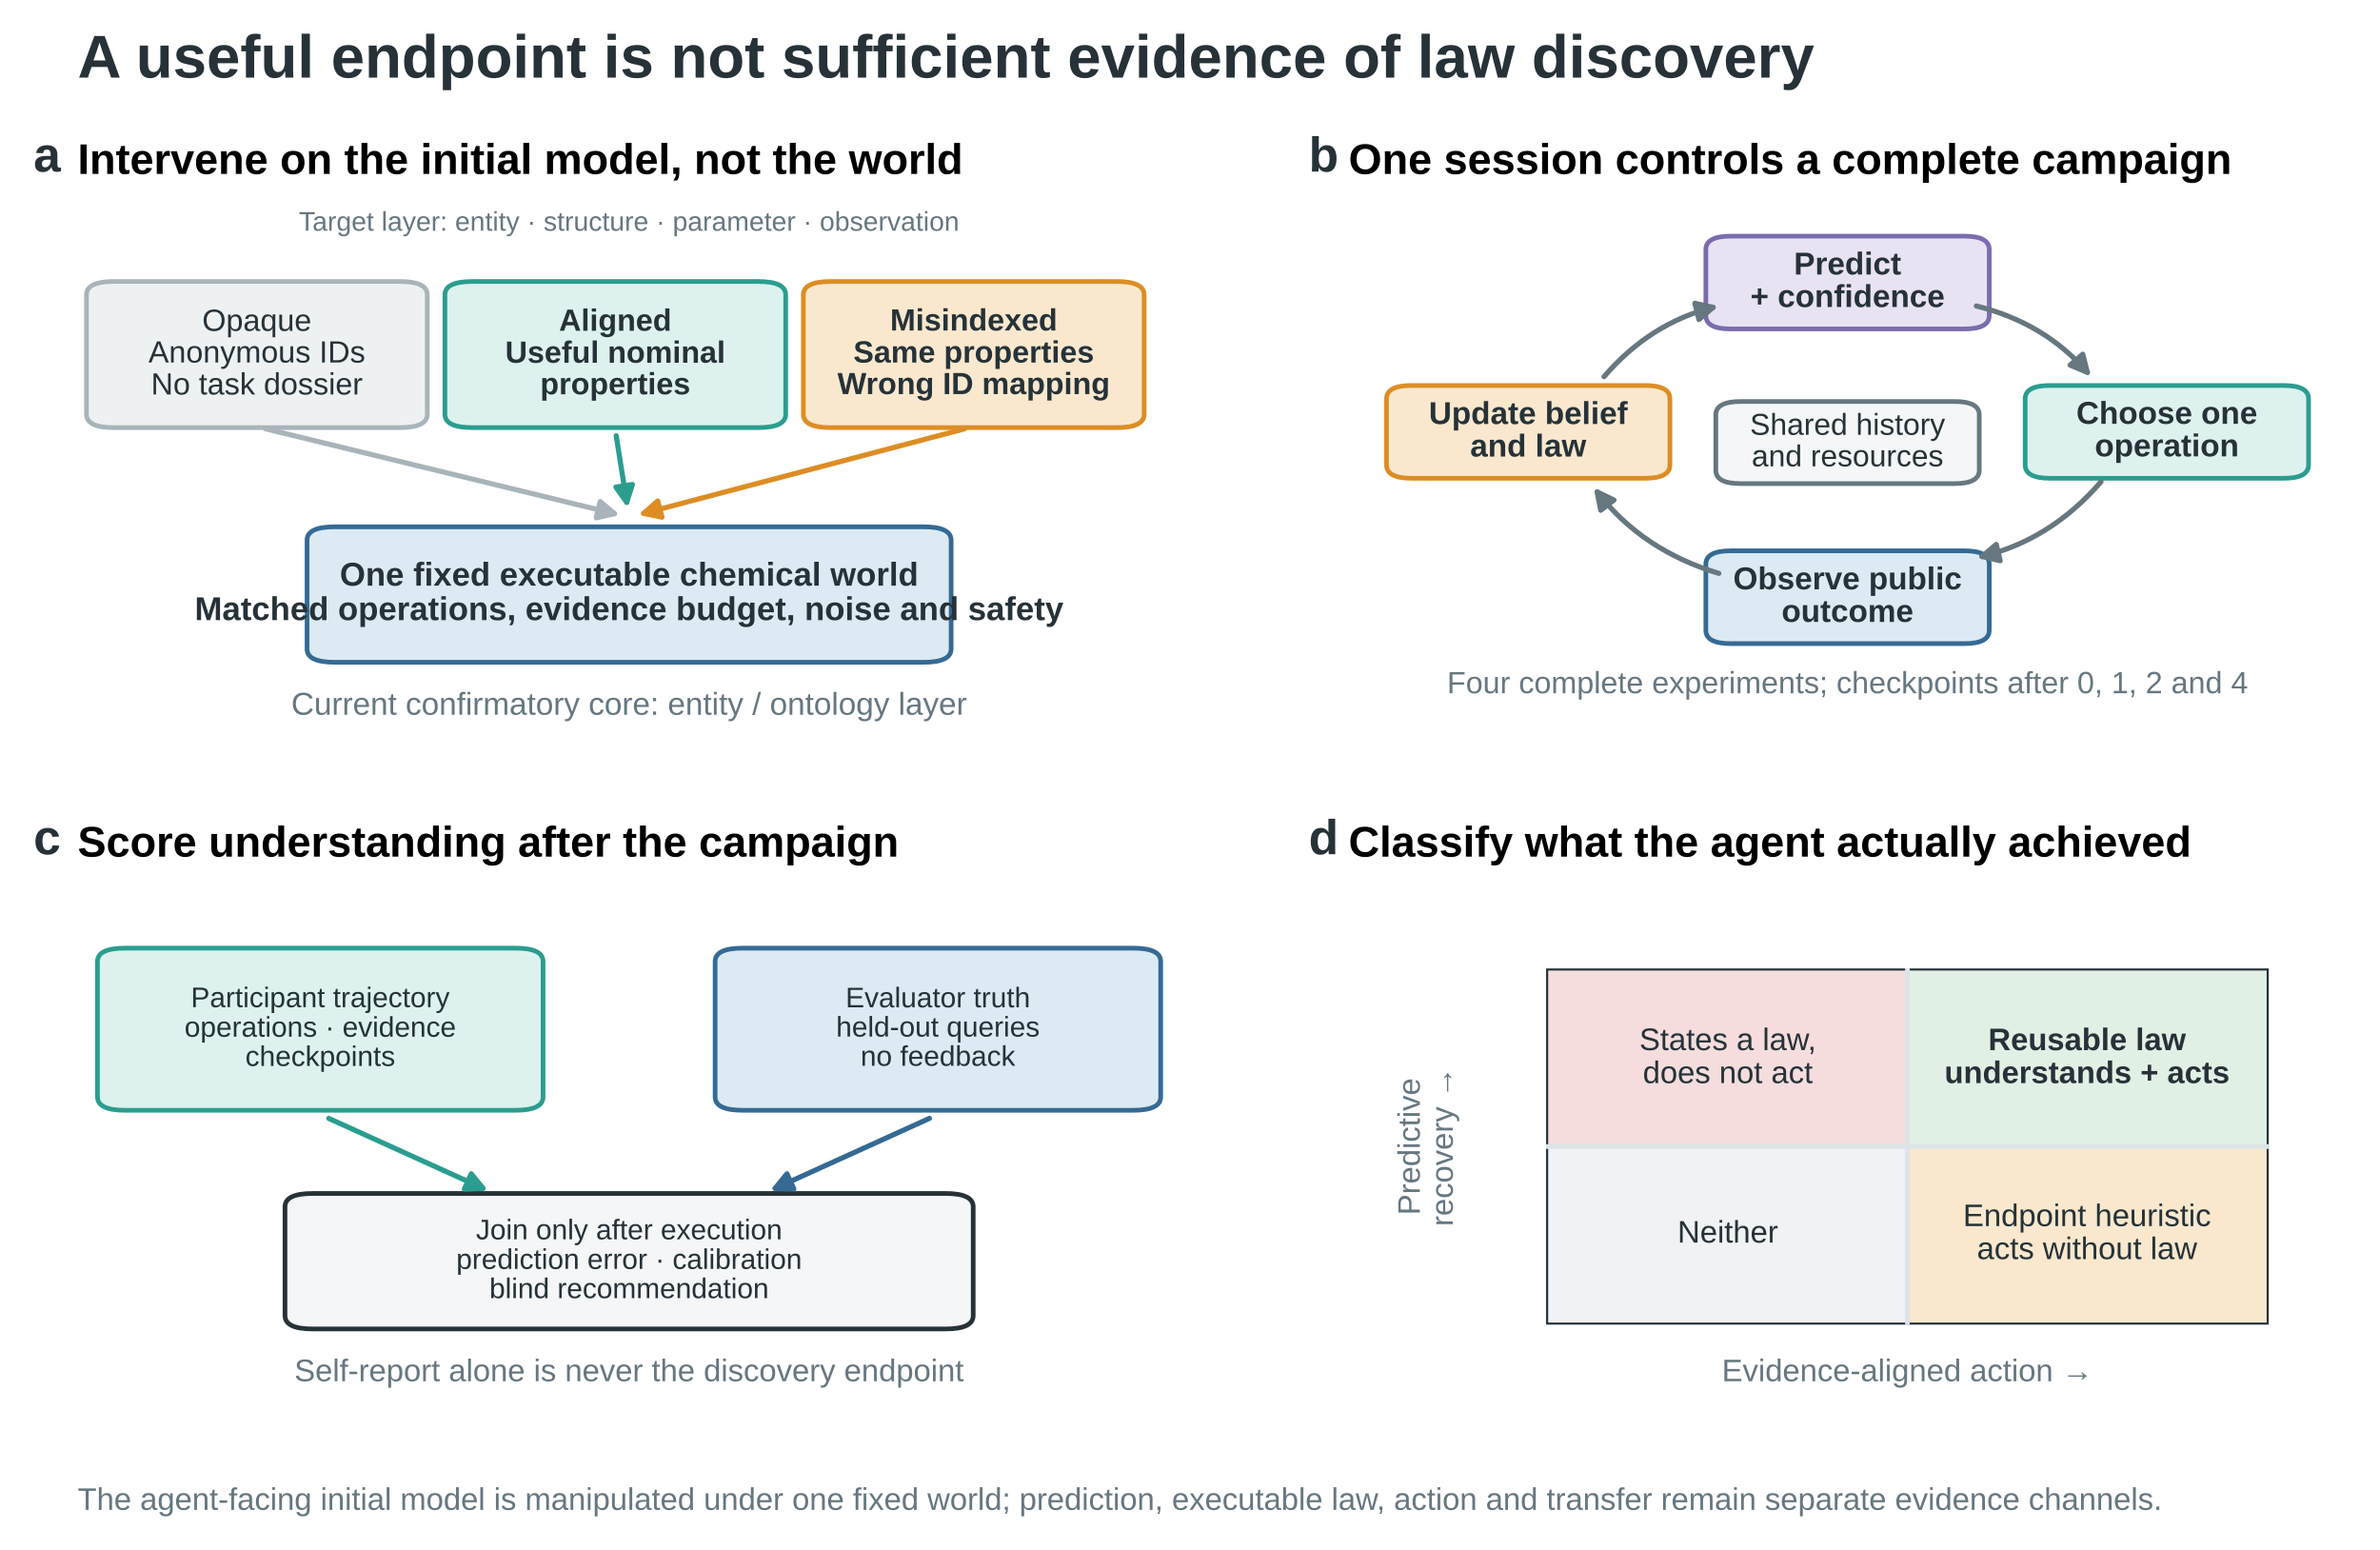
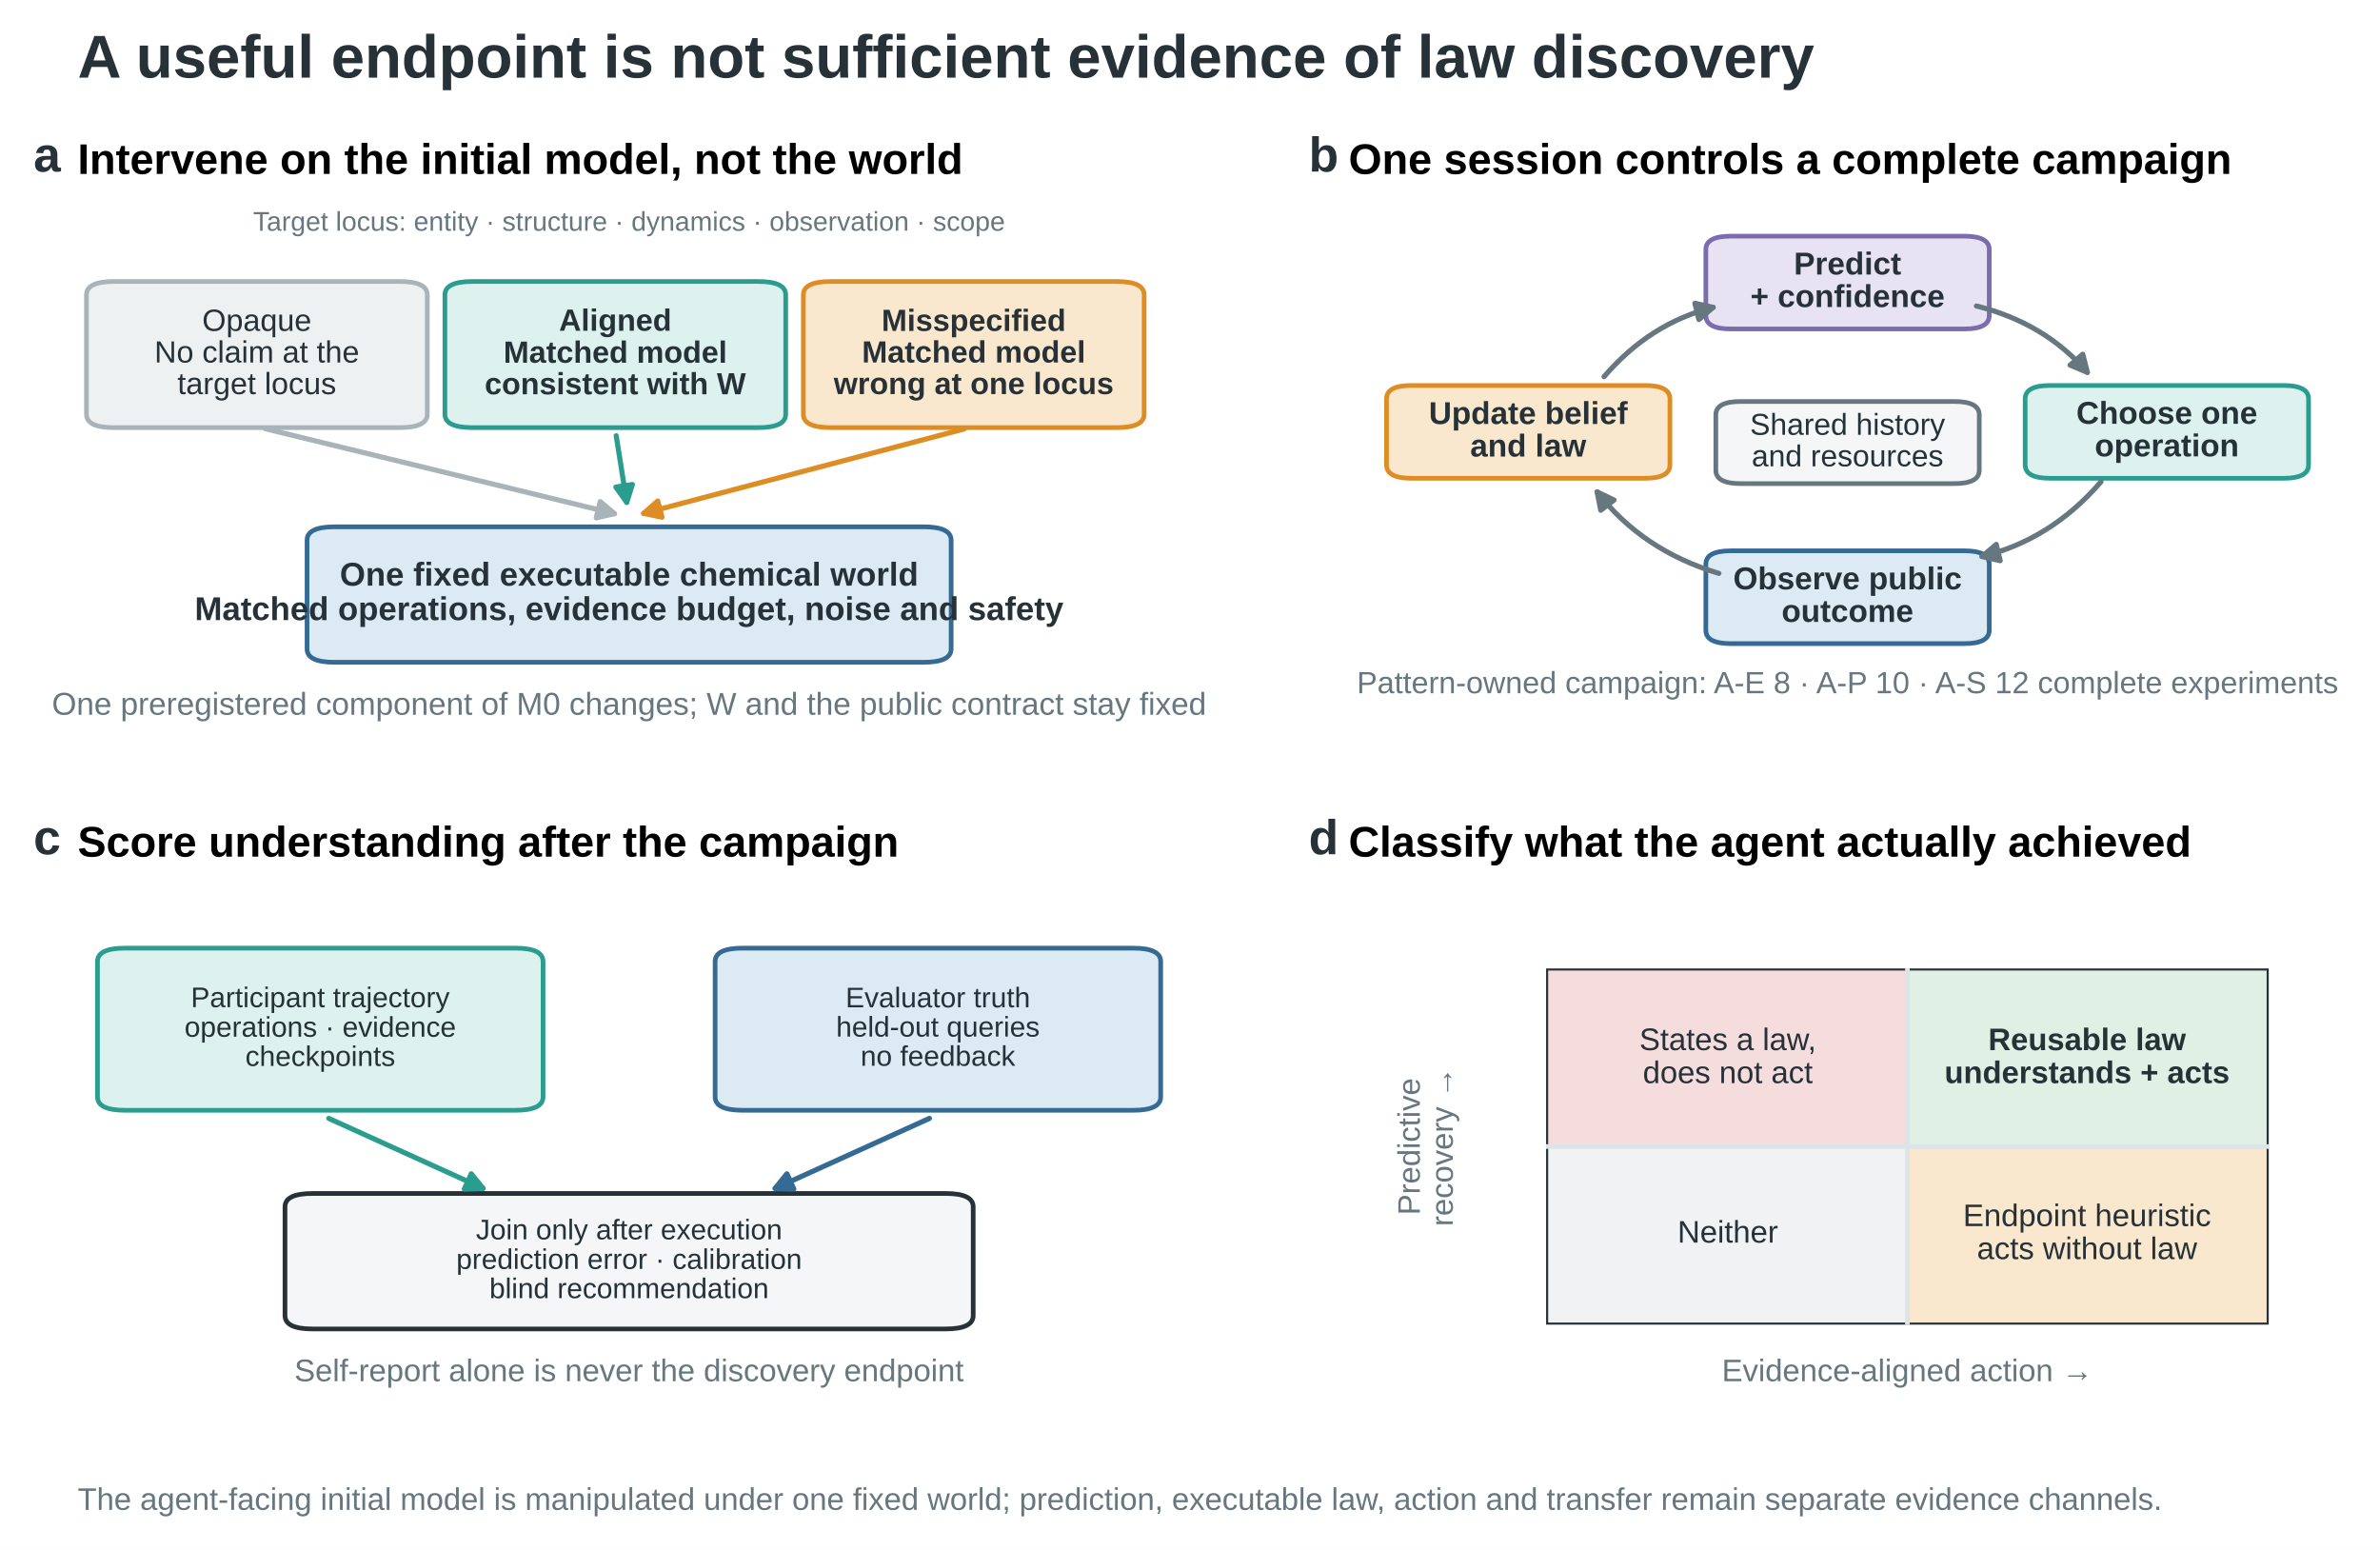
<svg xmlns="http://www.w3.org/2000/svg" width="511.171pt" height="332.866pt" viewBox="0 0 511.171 332.866" version="1.1">
  <defs>
    <style type="text/css">*{stroke-linejoin: round; stroke-linecap: butt}</style>
  </defs>
  <g id="figure_1">
    <g id="patch_1">
      <path d="M 0 332.866 L 511.171 332.866 L 511.171 0 L 0 0 z " style="fill: #ffffff" />
    </g>
    <g id="axes_1">
      <g id="patch_2">
        <path d="M 24.492 91.834 L 85.844 91.834 Q 91.766 91.834 91.766 88.97 L 91.766 63.314 Q 91.766 60.451 85.844 60.451 L 24.492 60.451 Q 18.57 60.451 18.57 63.314 L 18.57 88.97 Q 18.57 91.834 24.492 91.834 z " clip-path="url(#p7e78df8d4a)" style="fill: #eef1f2; stroke: #a8b4ba; stroke-linejoin: miter" />
      </g>
      <g id="patch_3">
        <path d="M 56.992 92.077 Q 95.083 101.341 131.98 110.314 " clip-path="url(#p7e78df8d4a)" style="fill: none; stroke: #a8b4ba; stroke-width: 1.1; stroke-linecap: round" />
        <path d="M 128.907 107.714 L 131.98 110.314 L 128.056 111.212 z " clip-path="url(#p7e78df8d4a)" style="fill: #a8b4ba; stroke: #a8b4ba; stroke-width: 1.1; stroke-linecap: round" />
      </g>
      <g id="patch_4">
        <path d="M 101.478 91.834 L 162.83 91.834 Q 168.752 91.834 168.752 88.97 L 168.752 63.314 Q 168.752 60.451 162.83 60.451 L 101.478 60.451 Q 95.556 60.451 95.556 63.314 L 95.556 88.97 Q 95.556 91.834 101.478 91.834 z " clip-path="url(#p7e78df8d4a)" style="fill: #ddf2ee; stroke: #2a9d8f; stroke-linejoin: miter" />
      </g>
      <g id="patch_5">
        <path d="M 132.348 93.578 Q 133.575 101.338 134.61 107.883 " clip-path="url(#p7e78df8d4a)" style="fill: none; stroke: #2a9d8f; stroke-width: 1.1; stroke-linecap: round" />
        <path d="M 135.826 104.046 L 134.61 107.883 L 132.27 104.609 z " clip-path="url(#p7e78df8d4a)" style="fill: #2a9d8f; stroke: #2a9d8f; stroke-width: 1.1; stroke-linecap: round" />
      </g>
      <g id="patch_6">
        <path d="M 178.464 91.834 L 239.816 91.834 Q 245.738 91.834 245.738 88.97 L 245.738 63.314 Q 245.738 60.451 239.816 60.451 L 178.464 60.451 Q 172.542 60.451 172.542 63.314 L 172.542 88.97 Q 172.542 91.834 178.464 91.834 z " clip-path="url(#p7e78df8d4a)" style="fill: #f9e8ce; stroke: #dd8d24; stroke-linejoin: miter" />
      </g>
      <g id="patch_7">
        <path d="M 207.087 92.115 Q 172.07 101.34 138.242 110.252 " clip-path="url(#p7e78df8d4a)" style="fill: none; stroke: #dd8d24; stroke-width: 1.1; stroke-linecap: round" />
        <path d="M 142.181 111.076 L 138.242 110.252 L 141.264 107.595 z " clip-path="url(#p7e78df8d4a)" style="fill: #dd8d24; stroke: #dd8d24; stroke-width: 1.1; stroke-linecap: round" />
      </g>
      <g id="patch_8">
        <path d="M 71.868 142.23 L 198.362 142.23 Q 204.284 142.23 204.284 139.367 L 204.284 116.001 Q 204.284 113.138 198.362 113.138 L 71.868 113.138 Q 65.946 113.138 65.946 116.001 L 65.946 139.367 Q 65.946 142.23 71.868 142.23 z " clip-path="url(#p7e78df8d4a)" style="fill: #dceaf4; stroke: #356a94; stroke-linejoin: miter" />
      </g>
      <g id="text_1">
-         <text style="font-size: 5.8px; font-family: 'Arial', 'Helvetica', 'DejaVu Sans', sans-serif; text-anchor: middle; fill: #667780" x="135.115" y="49.546" transform="rotate(-0 135.1152 49.54625)">Target layer: entity · structure · parameter · observation</text>
+         <text style="font-size: 5.8px; font-family: 'Arial', 'Helvetica', 'DejaVu Sans', sans-serif; text-anchor: middle; fill: #667780" x="135.115" y="49.546" transform="rotate(-0 135.1152 49.54625)">Target locus: entity · structure · dynamics · observation · scope</text>
      </g>
      <g id="text_2">
        <text style="font-size: 6.6px; font-family: 'Arial', 'Helvetica', 'DejaVu Sans', sans-serif; fill: #263238" transform="translate(43.42587 71.06041)">Opaque</text>
-         <text style="font-size: 6.6px; font-family: 'Arial', 'Helvetica', 'DejaVu Sans', sans-serif; fill: #263238" transform="translate(31.87587 77.85218)">Anonymous IDs</text>
-         <text style="font-size: 6.6px; font-family: 'Arial', 'Helvetica', 'DejaVu Sans', sans-serif; fill: #263238" transform="translate(32.42708 84.7213)">No task dossier</text>
+         <text style="font-size: 6.6px; font-family: 'Arial', 'Helvetica', 'DejaVu Sans', sans-serif; fill: #263238" transform="translate(33.16029 77.85218)">No claim at the</text>
+         <text style="font-size: 6.6px; font-family: 'Arial', 'Helvetica', 'DejaVu Sans', sans-serif; fill: #263238" transform="translate(38.11029 84.64395)">target locus</text>
      </g>
      <g id="text_3">
        <text style="font-weight: 700; font-size: 6.6px; font-family: 'Arial', 'Helvetica', 'DejaVu Sans', sans-serif; fill: #263238" transform="translate(120.0556 71.02741)">Aligned</text>
-         <text style="font-weight: 700; font-size: 6.6px; font-family: 'Arial', 'Helvetica', 'DejaVu Sans', sans-serif; fill: #263238" transform="translate(108.503 77.89652)">Useful nominal</text>
-         <text style="font-weight: 700; font-size: 6.6px; font-family: 'Arial', 'Helvetica', 'DejaVu Sans', sans-serif; fill: #263238" transform="translate(116.0177 84.67902)">properties</text>
+         <text style="font-weight: 700; font-size: 6.6px; font-family: 'Arial', 'Helvetica', 'DejaVu Sans', sans-serif; fill: #263238" transform="translate(108.1359 77.89652)">Matched model</text>
+         <text style="font-weight: 700; font-size: 6.6px; font-family: 'Arial', 'Helvetica', 'DejaVu Sans', sans-serif; fill: #263238" transform="translate(104.1063 84.67902)">consistent with W</text>
      </g>
      <g id="text_4">
-         <text style="font-weight: 700; font-size: 6.6px; font-family: 'Arial', 'Helvetica', 'DejaVu Sans', sans-serif; fill: #263238" transform="translate(191.1707 70.98076)">Misindexed</text>
-         <text style="font-weight: 700; font-size: 6.6px; font-family: 'Arial', 'Helvetica', 'DejaVu Sans', sans-serif; fill: #263238" transform="translate(183.2811 77.85655)">Same properties</text>
-         <text style="font-weight: 700; font-size: 6.6px; font-family: 'Arial', 'Helvetica', 'DejaVu Sans', sans-serif; fill: #263238" transform="translate(179.8697 84.63904)">Wrong ID mapping</text>
+         <text style="font-weight: 700; font-size: 6.6px; font-family: 'Arial', 'Helvetica', 'DejaVu Sans', sans-serif; fill: #263238" transform="translate(189.3356 71.06763)">Misspecified</text>
+         <text style="font-weight: 700; font-size: 6.6px; font-family: 'Arial', 'Helvetica', 'DejaVu Sans', sans-serif; fill: #263238" transform="translate(185.1219 77.85012)">Matched model</text>
+         <text style="font-weight: 700; font-size: 6.6px; font-family: 'Arial', 'Helvetica', 'DejaVu Sans', sans-serif; fill: #263238" transform="translate(179.0736 84.63261)">wrong at one locus</text>
      </g>
      <g id="text_5">
        <text style="font-weight: 700; font-size: 7.1px; font-family: 'Arial', 'Helvetica', 'DejaVu Sans', sans-serif; fill: #263238" transform="translate(72.97245 125.7795)">One fixed executable chemical world</text>
        <text style="font-weight: 700; font-size: 7.1px; font-family: 'Arial', 'Helvetica', 'DejaVu Sans', sans-serif; fill: #263238" transform="translate(41.81676 133.1762)">Matched operations, evidence budget, noise and safety</text>
      </g>
      <g id="text_6">
-         <text style="font-size: 6.8px; font-family: 'Arial', 'Helvetica', 'DejaVu Sans', sans-serif; text-anchor: middle; fill: #667780" x="135.115" y="153.496" transform="rotate(-0 135.1152 153.4962)">Current confirmatory core: entity / ontology layer</text>
+         <text style="font-size: 6.8px; font-family: 'Arial', 'Helvetica', 'DejaVu Sans', sans-serif; text-anchor: middle; fill: #667780" x="135.115" y="153.498" transform="rotate(-0 135.1152 153.4983)">One preregistered component of M0 changes; W and the public contract stay fixed</text>
      </g>
      <g id="text_7">
        <text style="font-weight: 700; font-size: 10.5px; font-family: 'Arial', 'Helvetica', 'DejaVu Sans', sans-serif; text-anchor: start; fill: #263238" x="7.2" y="36.846" transform="rotate(-0 7.2 36.84578)">a</text>
      </g>
      <g id="text_8">
        <text style="font-weight: 700; font-size: 9.2px; font-family: 'Arial', 'Helvetica', 'DejaVu Sans', sans-serif; text-anchor: start" x="16.675" y="37.354" transform="rotate(-0 16.6752 37.354)">Intervene on the initial model, not the world</text>
      </g>
    </g>
    <g id="axes_2">
      <g id="patch_9">
        <path d="M 371.736 70.645 L 421.887 70.645 Q 427.245 70.645 427.245 67.781 L 427.245 53.579 Q 427.245 50.715 421.887 50.715 L 371.736 50.715 Q 366.378 50.715 366.378 53.579 L 366.378 67.781 Q 366.378 70.645 371.736 70.645 z " clip-path="url(#pbe5b9030df)" style="fill: #e8e3f3; stroke: #7b6cad; stroke-linejoin: miter" />
      </g>
      <g id="patch_10">
        <path d="M 440.318 102.715 L 490.469 102.715 Q 495.827 102.715 495.827 99.851 L 495.827 85.649 Q 495.827 82.786 490.469 82.786 L 440.318 82.786 Q 434.96 82.786 434.96 85.649 L 434.96 99.851 Q 434.96 102.715 440.318 102.715 z " clip-path="url(#pbe5b9030df)" style="fill: #ddf2ee; stroke: #2a9d8f; stroke-linejoin: miter" />
      </g>
      <g id="patch_11">
        <path d="M 371.736 138.221 L 421.887 138.221 Q 427.245 138.221 427.245 135.358 L 427.245 121.155 Q 427.245 118.292 421.887 118.292 L 371.736 118.292 Q 366.378 118.292 366.378 121.155 L 366.378 135.358 Q 366.378 138.221 371.736 138.221 z " clip-path="url(#pbe5b9030df)" style="fill: #dceaf4; stroke: #356a94; stroke-linejoin: miter" />
      </g>
      <g id="patch_12">
        <path d="M 303.153 102.715 L 353.304 102.715 Q 358.662 102.715 358.662 99.851 L 358.662 85.649 Q 358.662 82.786 353.304 82.786 L 303.153 82.786 Q 297.795 82.786 297.795 85.649 L 297.795 99.851 Q 297.795 102.715 303.153 102.715 z " clip-path="url(#pbe5b9030df)" style="fill: #f9e8ce; stroke: #dd8d24; stroke-linejoin: miter" />
      </g>
      <g id="patch_13">
        <path d="M 373.879 103.86 L 419.743 103.86 Q 425.101 103.86 425.101 100.997 L 425.101 89.085 Q 425.101 86.222 419.743 86.222 L 373.879 86.222 Q 368.521 86.222 368.521 89.085 L 368.521 100.997 Q 368.521 103.86 373.879 103.86 z " clip-path="url(#pbe5b9030df)" style="fill: #f4f6f7; stroke: #667780; stroke-linejoin: miter" />
      </g>
      <g id="patch_14">
        <path d="M 424.483 65.71 Q 439.217 69.385 448.315 79.969 " clip-path="url(#pbe5b9030df)" style="fill: none; stroke: #667780; stroke-width: 1.1; stroke-linecap: round" />
        <path d="M 447.333 76.066 L 448.315 79.969 L 444.603 78.412 z " clip-path="url(#pbe5b9030df)" style="fill: #667780; stroke: #667780; stroke-width: 1.1; stroke-linecap: round" />
      </g>
      <g id="patch_15">
        <path d="M 451.255 103.45 Q 440.496 115.925 425.68 119.512 " clip-path="url(#pbe5b9030df)" style="fill: none; stroke: #667780; stroke-width: 1.1; stroke-linecap: round" />
        <path d="M 429.602 120.415 L 425.68 119.512 L 428.755 116.916 z " clip-path="url(#pbe5b9030df)" style="fill: #667780; stroke: #667780; stroke-width: 1.1; stroke-linecap: round" />
      </g>
      <g id="patch_16">
        <path d="M 369.171 123.137 Q 352.746 118.237 343.032 105.636 " clip-path="url(#pbe5b9030df)" style="fill: none; stroke: #667780; stroke-width: 1.1; stroke-linecap: round" />
        <path d="M 343.805 109.586 L 343.032 105.636 L 346.656 107.388 z " clip-path="url(#pbe5b9030df)" style="fill: #667780; stroke: #667780; stroke-width: 1.1; stroke-linecap: round" />
      </g>
      <g id="patch_17">
        <path d="M 344.509 80.898 Q 354.409 69.383 367.951 66.006 " clip-path="url(#pbe5b9030df)" style="fill: none; stroke: #667780; stroke-width: 1.1; stroke-linecap: round" />
        <path d="M 364.022 65.13 L 367.951 66.006 L 364.893 68.624 z " clip-path="url(#pbe5b9030df)" style="fill: #667780; stroke: #667780; stroke-width: 1.1; stroke-linecap: round" />
      </g>
      <g id="text_9">
        <text style="font-weight: 700; font-size: 6.8px; font-family: 'Arial', 'Helvetica', 'DejaVu Sans', sans-serif; fill: #263238" transform="translate(385.2852 58.94857)">Predict</text>
        <text style="font-weight: 700; font-size: 6.8px; font-family: 'Arial', 'Helvetica', 'DejaVu Sans', sans-serif; fill: #263238" transform="translate(375.9347 65.93659)">+ confidence</text>
      </g>
      <g id="text_10">
        <text style="font-weight: 700; font-size: 6.8px; font-family: 'Arial', 'Helvetica', 'DejaVu Sans', sans-serif; fill: #263238" transform="translate(445.9382 91.01889)">Choose one</text>
        <text style="font-weight: 700; font-size: 6.8px; font-family: 'Arial', 'Helvetica', 'DejaVu Sans', sans-serif; fill: #263238" transform="translate(449.9055 98.00691)">operation</text>
      </g>
      <g id="text_11">
        <text style="font-weight: 700; font-size: 6.8px; font-family: 'Arial', 'Helvetica', 'DejaVu Sans', sans-serif; fill: #263238" transform="translate(372.2494 126.5667)">Observe public</text>
        <text style="font-weight: 700; font-size: 6.8px; font-family: 'Arial', 'Helvetica', 'DejaVu Sans', sans-serif; fill: #263238" transform="translate(382.6444 133.5548)">outcome</text>
      </g>
      <g id="text_12">
        <text style="font-weight: 700; font-size: 6.8px; font-family: 'Arial', 'Helvetica', 'DejaVu Sans', sans-serif; fill: #263238" transform="translate(306.8826 91.06033)">Update belief</text>
        <text style="font-weight: 700; font-size: 6.8px; font-family: 'Arial', 'Helvetica', 'DejaVu Sans', sans-serif; fill: #263238" transform="translate(315.7604 98.04835)">and law</text>
      </g>
      <g id="text_13">
        <text style="font-size: 6.5px; font-family: 'Arial', 'Helvetica', 'DejaVu Sans', sans-serif; fill: #263238" transform="translate(375.8573 93.37839)">Shared history</text>
        <text style="font-size: 6.5px; font-family: 'Arial', 'Helvetica', 'DejaVu Sans', sans-serif; fill: #263238" transform="translate(376.2179 100.1434)">and resources</text>
      </g>
      <g id="text_14">
-         <text style="font-size: 6.6px; font-family: 'Arial', 'Helvetica', 'DejaVu Sans', sans-serif; text-anchor: middle; fill: #667780" x="396.811" y="148.873" transform="rotate(-0 396.8112 148.8733)">Four complete experiments; checkpoints after 0, 1, 2 and 4</text>
+         <text style="font-size: 6.6px; font-family: 'Arial', 'Helvetica', 'DejaVu Sans', sans-serif; text-anchor: middle; fill: #667780" x="396.811" y="148.873" transform="rotate(-0 396.8112 148.8733)">Pattern-owned campaign: A-E 8 · A-P 10 · A-S 12 complete experiments</text>
      </g>
      <g id="text_15">
        <text style="font-weight: 700; font-size: 10.5px; font-family: 'Arial', 'Helvetica', 'DejaVu Sans', sans-serif; text-anchor: start; fill: #263238" x="281.078" y="36.846" transform="rotate(-0 281.0784 36.84578)">b</text>
      </g>
      <g id="text_16">
        <text style="font-weight: 700; font-size: 9.2px; font-family: 'Arial', 'Helvetica', 'DejaVu Sans', sans-serif; text-anchor: start" x="289.651" y="37.354" transform="rotate(-0 289.6512 37.354)">One session controls a complete campaign</text>
      </g>
    </g>
    <g id="axes_3">
      <g id="patch_18">
        <path d="M 26.861 238.441 L 110.717 238.441 Q 116.639 238.441 116.639 235.578 L 116.639 206.485 Q 116.639 203.622 110.717 203.622 L 26.861 203.622 Q 20.939 203.622 20.939 206.485 L 20.939 235.578 Q 20.939 238.441 26.861 238.441 z " clip-path="url(#p0970078959)" style="fill: #ddf2ee; stroke: #2a9d8f; stroke-linejoin: miter" />
      </g>
      <g id="patch_19">
        <path d="M 159.514 238.441 L 243.369 238.441 Q 249.291 238.441 249.291 235.578 L 249.291 206.485 Q 249.291 203.622 243.369 203.622 L 159.514 203.622 Q 153.592 203.622 153.592 206.485 L 153.592 235.578 Q 153.592 238.441 159.514 238.441 z " clip-path="url(#p0970078959)" style="fill: #dceaf4; stroke: #356a94; stroke-linejoin: miter" />
      </g>
      <g id="patch_20">
        <path d="M 67.131 285.401 L 203.1 285.401 Q 209.022 285.401 209.022 282.538 L 209.022 259.172 Q 209.022 256.309 203.1 256.309 L 67.131 256.309 Q 61.209 256.309 61.209 259.172 L 61.209 282.538 Q 61.209 285.401 67.131 285.401 z " clip-path="url(#p0970078959)" style="fill: #f4f6f7; stroke: #263238; stroke-linejoin: miter" />
      </g>
      <g id="patch_21">
        <path d="M 70.609 240.183 Q 87.74 247.948 103.75 255.206 " clip-path="url(#p0970078959)" style="fill: none; stroke: #2a9d8f; stroke-width: 1.1; stroke-linecap: round" />
        <path d="M 101.215 252.08 L 103.75 255.206 L 99.728 255.359 z " clip-path="url(#p0970078959)" style="fill: #2a9d8f; stroke: #2a9d8f; stroke-width: 1.1; stroke-linecap: round" />
      </g>
      <g id="patch_22">
        <path d="M 199.621 240.183 Q 182.49 247.948 166.48 255.206 " clip-path="url(#p0970078959)" style="fill: none; stroke: #356a94; stroke-width: 1.1; stroke-linecap: round" />
        <path d="M 170.502 255.359 L 166.48 255.206 L 169.016 252.08 z " clip-path="url(#p0970078959)" style="fill: #356a94; stroke: #356a94; stroke-width: 1.1; stroke-linecap: round" />
      </g>
      <g id="text_17">
        <text style="font-size: 6.1px; font-family: 'Arial', 'Helvetica', 'DejaVu Sans', sans-serif; fill: #263238" transform="translate(40.99043 216.2954)">Participant trajectory</text>
        <text style="font-size: 6.1px; font-family: 'Arial', 'Helvetica', 'DejaVu Sans', sans-serif; fill: #263238" transform="translate(39.62842 222.6442)">operations · evidence</text>
        <text style="font-size: 6.1px; font-family: 'Arial', 'Helvetica', 'DejaVu Sans', sans-serif; fill: #263238" transform="translate(52.68337 228.9214)">checkpoints</text>
      </g>
      <g id="text_18">
        <text style="font-size: 6.1px; font-family: 'Arial', 'Helvetica', 'DejaVu Sans', sans-serif; fill: #263238" transform="translate(181.6075 216.3312)">Evaluator truth</text>
        <text style="font-size: 6.1px; font-family: 'Arial', 'Helvetica', 'DejaVu Sans', sans-serif; fill: #263238" transform="translate(179.5707 222.6084)">held-out queries</text>
        <text style="font-size: 6.1px; font-family: 'Arial', 'Helvetica', 'DejaVu Sans', sans-serif; fill: #263238" transform="translate(184.8243 228.8857)">no feedback</text>
      </g>
      <g id="text_19">
        <text style="font-size: 6.1px; font-family: 'Arial', 'Helvetica', 'DejaVu Sans', sans-serif; fill: #263238" transform="translate(102.2257 266.1561)">Join only after execution</text>
        <text style="font-size: 6.1px; font-family: 'Arial', 'Helvetica', 'DejaVu Sans', sans-serif; fill: #263238" transform="translate(97.99384 272.5049)">prediction error · calibration</text>
        <text style="font-size: 6.1px; font-family: 'Arial', 'Helvetica', 'DejaVu Sans', sans-serif; fill: #263238" transform="translate(105.1089 278.7821)">blind recommendation</text>
      </g>
      <g id="text_20">
        <text style="font-size: 6.7px; font-family: 'Arial', 'Helvetica', 'DejaVu Sans', sans-serif; text-anchor: middle; fill: #667780" x="135.115" y="296.626" transform="rotate(-0 135.1152 296.6258)">Self-report alone is never the discovery endpoint</text>
      </g>
      <g id="text_21">
        <text style="font-weight: 700; font-size: 10.5px; font-family: 'Arial', 'Helvetica', 'DejaVu Sans', sans-serif; text-anchor: start; fill: #263238" x="7.2" y="183.453" transform="rotate(-0 7.2 183.4529)">c</text>
      </g>
      <g id="text_22">
        <text style="font-weight: 700; font-size: 9.2px; font-family: 'Arial', 'Helvetica', 'DejaVu Sans', sans-serif; text-anchor: start" x="16.675" y="183.961" transform="rotate(-0 16.6752 183.9612)">Score understanding after the campaign</text>
      </g>
    </g>
    <g id="axes_4">
      <g id="patch_23">
        <path d="M 332.515 284.027 L 486.826 284.027 L 486.826 208.432 L 332.515 208.432 L 332.515 284.027 z " clip-path="url(#pc443c9c836)" style="fill: none; stroke: #263238; stroke-width: 0.9; stroke-linejoin: miter" />
      </g>
      <g id="patch_24">
        <path d="M 332.515 246.23 L 409.67 246.23 L 409.67 208.432 L 332.515 208.432 z " clip-path="url(#pc443c9c836)" style="fill: #f5dddd" />
      </g>
      <g id="patch_25">
        <path d="M 409.67 246.23 L 486.826 246.23 L 486.826 208.432 L 409.67 208.432 z " clip-path="url(#pc443c9c836)" style="fill: #e1f0e5" />
      </g>
      <g id="patch_26">
        <path d="M 332.515 284.027 L 409.67 284.027 L 409.67 246.23 L 332.515 246.23 z " clip-path="url(#pc443c9c836)" style="fill: #f0f2f3" />
      </g>
      <g id="patch_27">
        <path d="M 409.67 284.027 L 486.826 284.027 L 486.826 246.23 L 409.67 246.23 z " clip-path="url(#pc443c9c836)" style="fill: #f9e8ce" />
      </g>
      <g id="line2d_1">
        <path d="M 409.67 284.027 L 409.67 208.432 " clip-path="url(#pc443c9c836)" style="fill: none; stroke: #dce4e8; stroke-linecap: square" />
      </g>
      <g id="line2d_2">
        <path d="M 332.515 246.23 L 486.826 246.23 " clip-path="url(#pc443c9c836)" style="fill: none; stroke: #dce4e8; stroke-linecap: square" />
      </g>
      <g id="text_23">
        <text style="font-size: 6.7px; font-family: 'Arial', 'Helvetica', 'DejaVu Sans', sans-serif; fill: #263238" transform="translate(352.0988 225.5198)">States a law,</text>
        <text style="font-size: 6.7px; font-family: 'Arial', 'Helvetica', 'DejaVu Sans', sans-serif; fill: #263238" transform="translate(352.8426 232.6063)">does not act</text>
      </g>
      <g id="text_24">
        <text style="font-weight: 700; font-size: 6.7px; font-family: 'Arial', 'Helvetica', 'DejaVu Sans', sans-serif; fill: #263238" transform="translate(427.0242 225.5292)">Reusable law</text>
        <text style="font-weight: 700; font-size: 6.7px; font-family: 'Arial', 'Helvetica', 'DejaVu Sans', sans-serif; fill: #263238" transform="translate(417.6243 232.6063)">understands + acts</text>
      </g>
      <g id="text_25">
        <text style="font-size: 6.7px; font-family: 'Arial', 'Helvetica', 'DejaVu Sans', sans-serif; text-anchor: middle; fill: #263238" x="371.093" y="266.86" transform="rotate(-0 371.0928 266.8602)">Neither</text>
      </g>
      <g id="text_26">
        <text style="font-size: 6.7px; font-family: 'Arial', 'Helvetica', 'DejaVu Sans', sans-serif; fill: #263238" transform="translate(421.6197 263.317)">Endpoint heuristic</text>
        <text style="font-size: 6.7px; font-family: 'Arial', 'Helvetica', 'DejaVu Sans', sans-serif; fill: #263238" transform="translate(424.6028 270.4035)">acts without law</text>
      </g>
      <g id="text_27">
        <text style="font-size: 6.7px; font-family: 'Arial', 'Helvetica', 'DejaVu Sans', sans-serif; text-anchor: middle; fill: #667780" x="409.67" y="296.626" transform="rotate(-0 409.6704 296.6258)">Evidence-aligned action →</text>
      </g>
      <g id="text_28">
        <text style="font-size: 6.7px; font-family: 'Arial', 'Helvetica', 'DejaVu Sans', sans-serif; fill: #667780" transform="translate(304.9463 260.9376) rotate(-90)">Predictive</text>
        <text style="font-size: 6.7px; font-family: 'Arial', 'Helvetica', 'DejaVu Sans', sans-serif; fill: #667780" transform="translate(312.0328 263.3549) rotate(-90)">recovery →</text>
      </g>
      <g id="text_29">
        <text style="font-weight: 700; font-size: 10.5px; font-family: 'Arial', 'Helvetica', 'DejaVu Sans', sans-serif; text-anchor: start; fill: #263238" x="281.078" y="183.453" transform="rotate(-0 281.0784 183.4529)">d</text>
      </g>
      <g id="text_30">
        <text style="font-weight: 700; font-size: 9.2px; font-family: 'Arial', 'Helvetica', 'DejaVu Sans', sans-serif; text-anchor: start" x="289.651" y="183.961" transform="rotate(-0 289.6512 183.9612)">Classify what the agent actually achieved</text>
      </g>
    </g>
    <g id="text_31">
      <text style="font-weight: 700; font-size: 13px; font-family: 'Arial', 'Helvetica', 'DejaVu Sans', sans-serif; text-anchor: start; fill: #263238" x="16.675" y="16.664" transform="rotate(-0 16.6752 16.66359)">A useful endpoint is not sufficient evidence of law discovery</text>
    </g>
    <g id="text_32">
      <text style="font-size: 6.7px; font-family: 'Arial', 'Helvetica', 'DejaVu Sans', sans-serif; text-anchor: start; fill: #667780" x="16.675" y="324.256" transform="rotate(-0 16.6752 324.2556)">The agent-facing initial model is manipulated under one fixed world; prediction, executable law, action and transfer remain separate evidence channels.</text>
    </g>
  </g>
  <defs>
    <clipPath id="p7e78df8d4a">
      <rect x="16.675" y="42.354" width="236.88" height="114.537" />
    </clipPath>
    <clipPath id="pbe5b9030df">
      <rect x="289.651" y="42.354" width="214.32" height="114.537" />
    </clipPath>
    <clipPath id="p0970078959">
      <rect x="16.675" y="188.961" width="236.88" height="114.537" />
    </clipPath>
    <clipPath id="pc443c9c836">
      <rect x="289.651" y="188.961" width="214.32" height="114.537" />
    </clipPath>
  </defs>
</svg>
